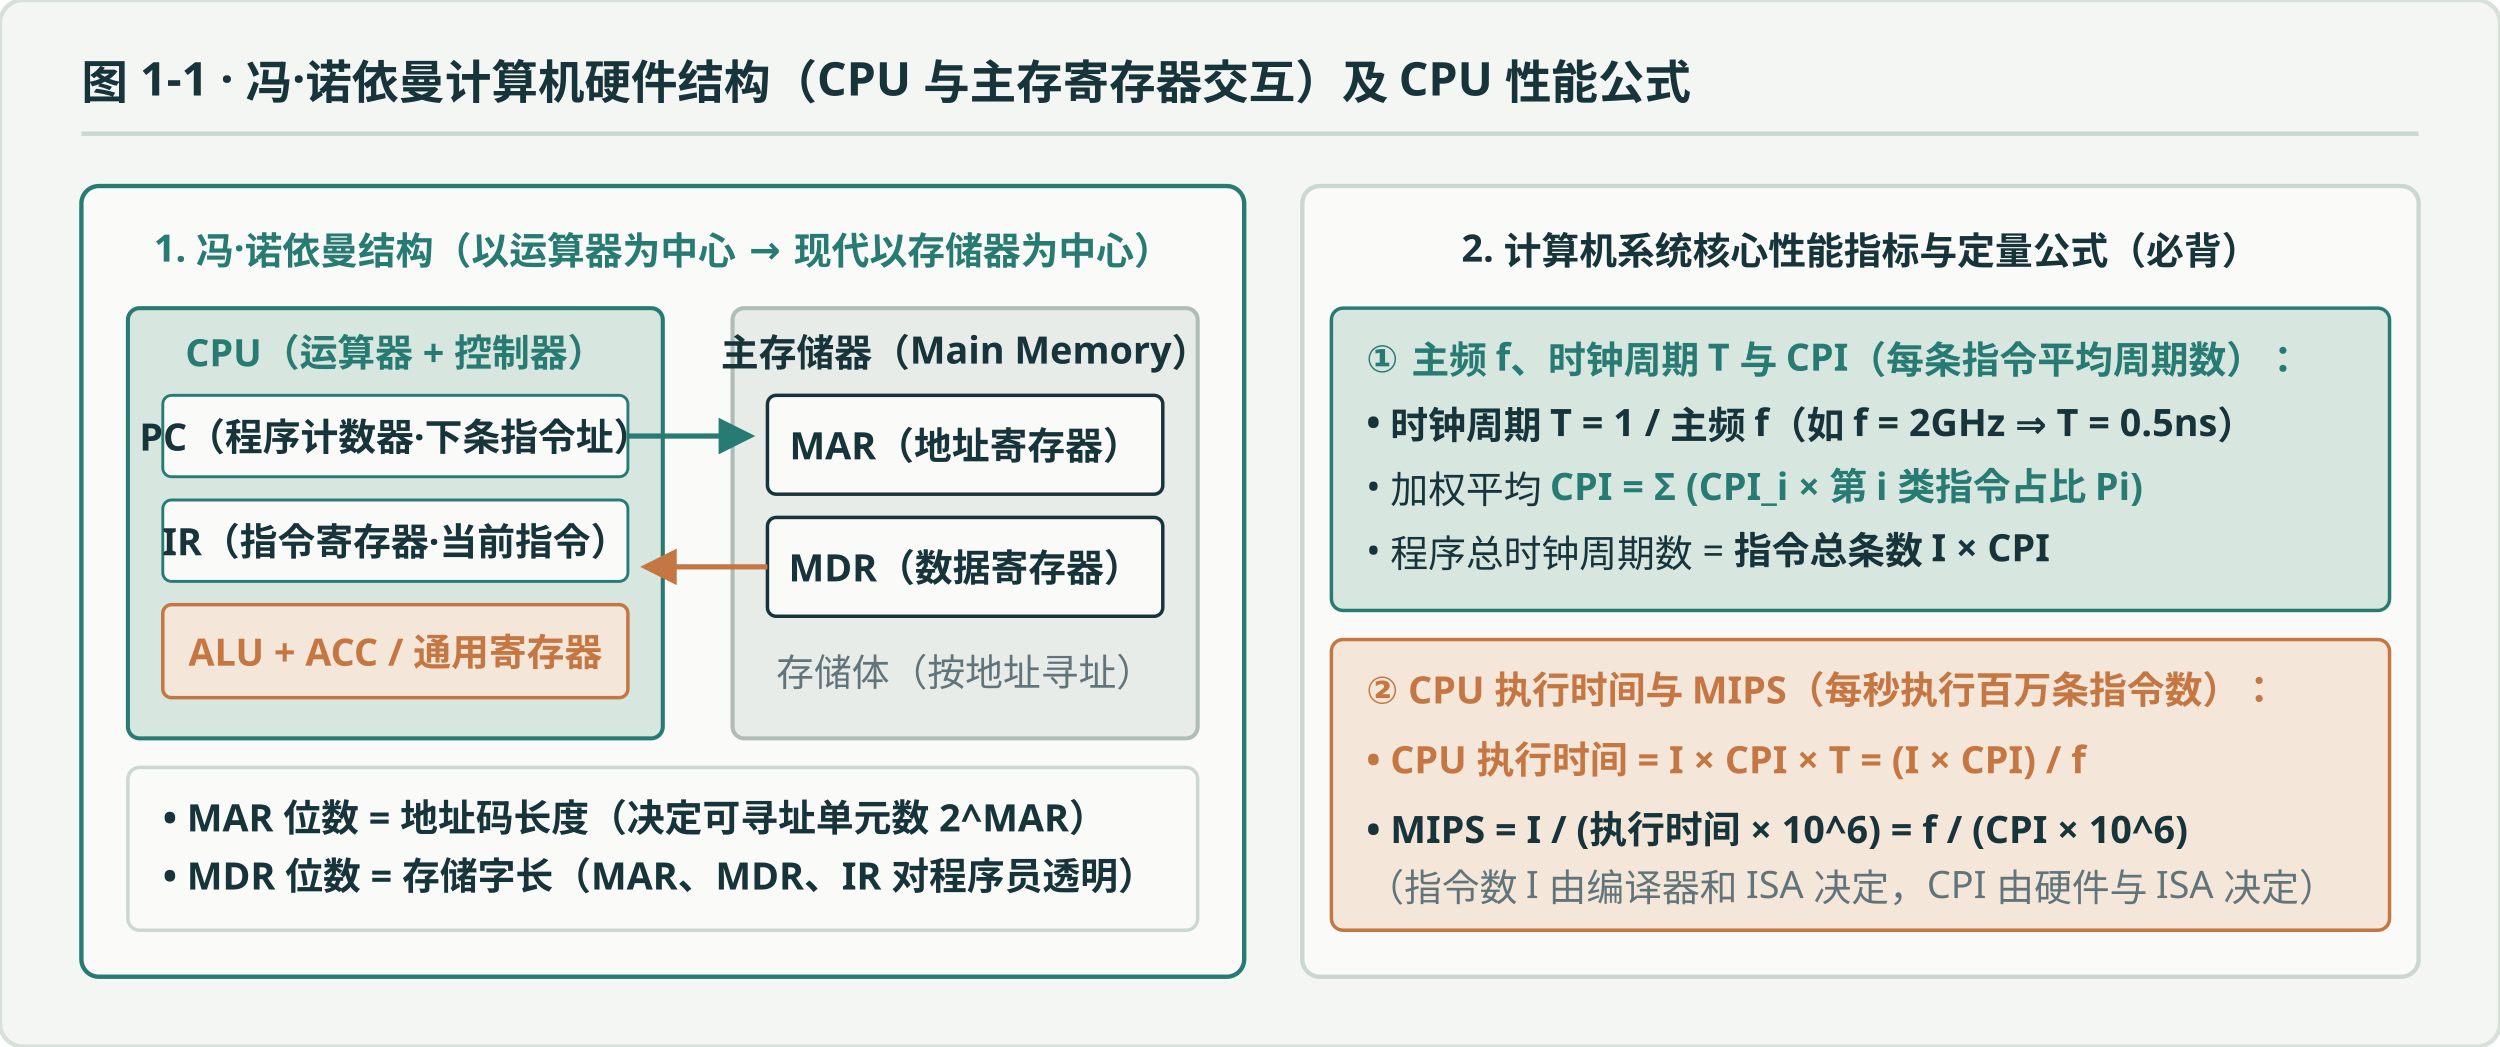
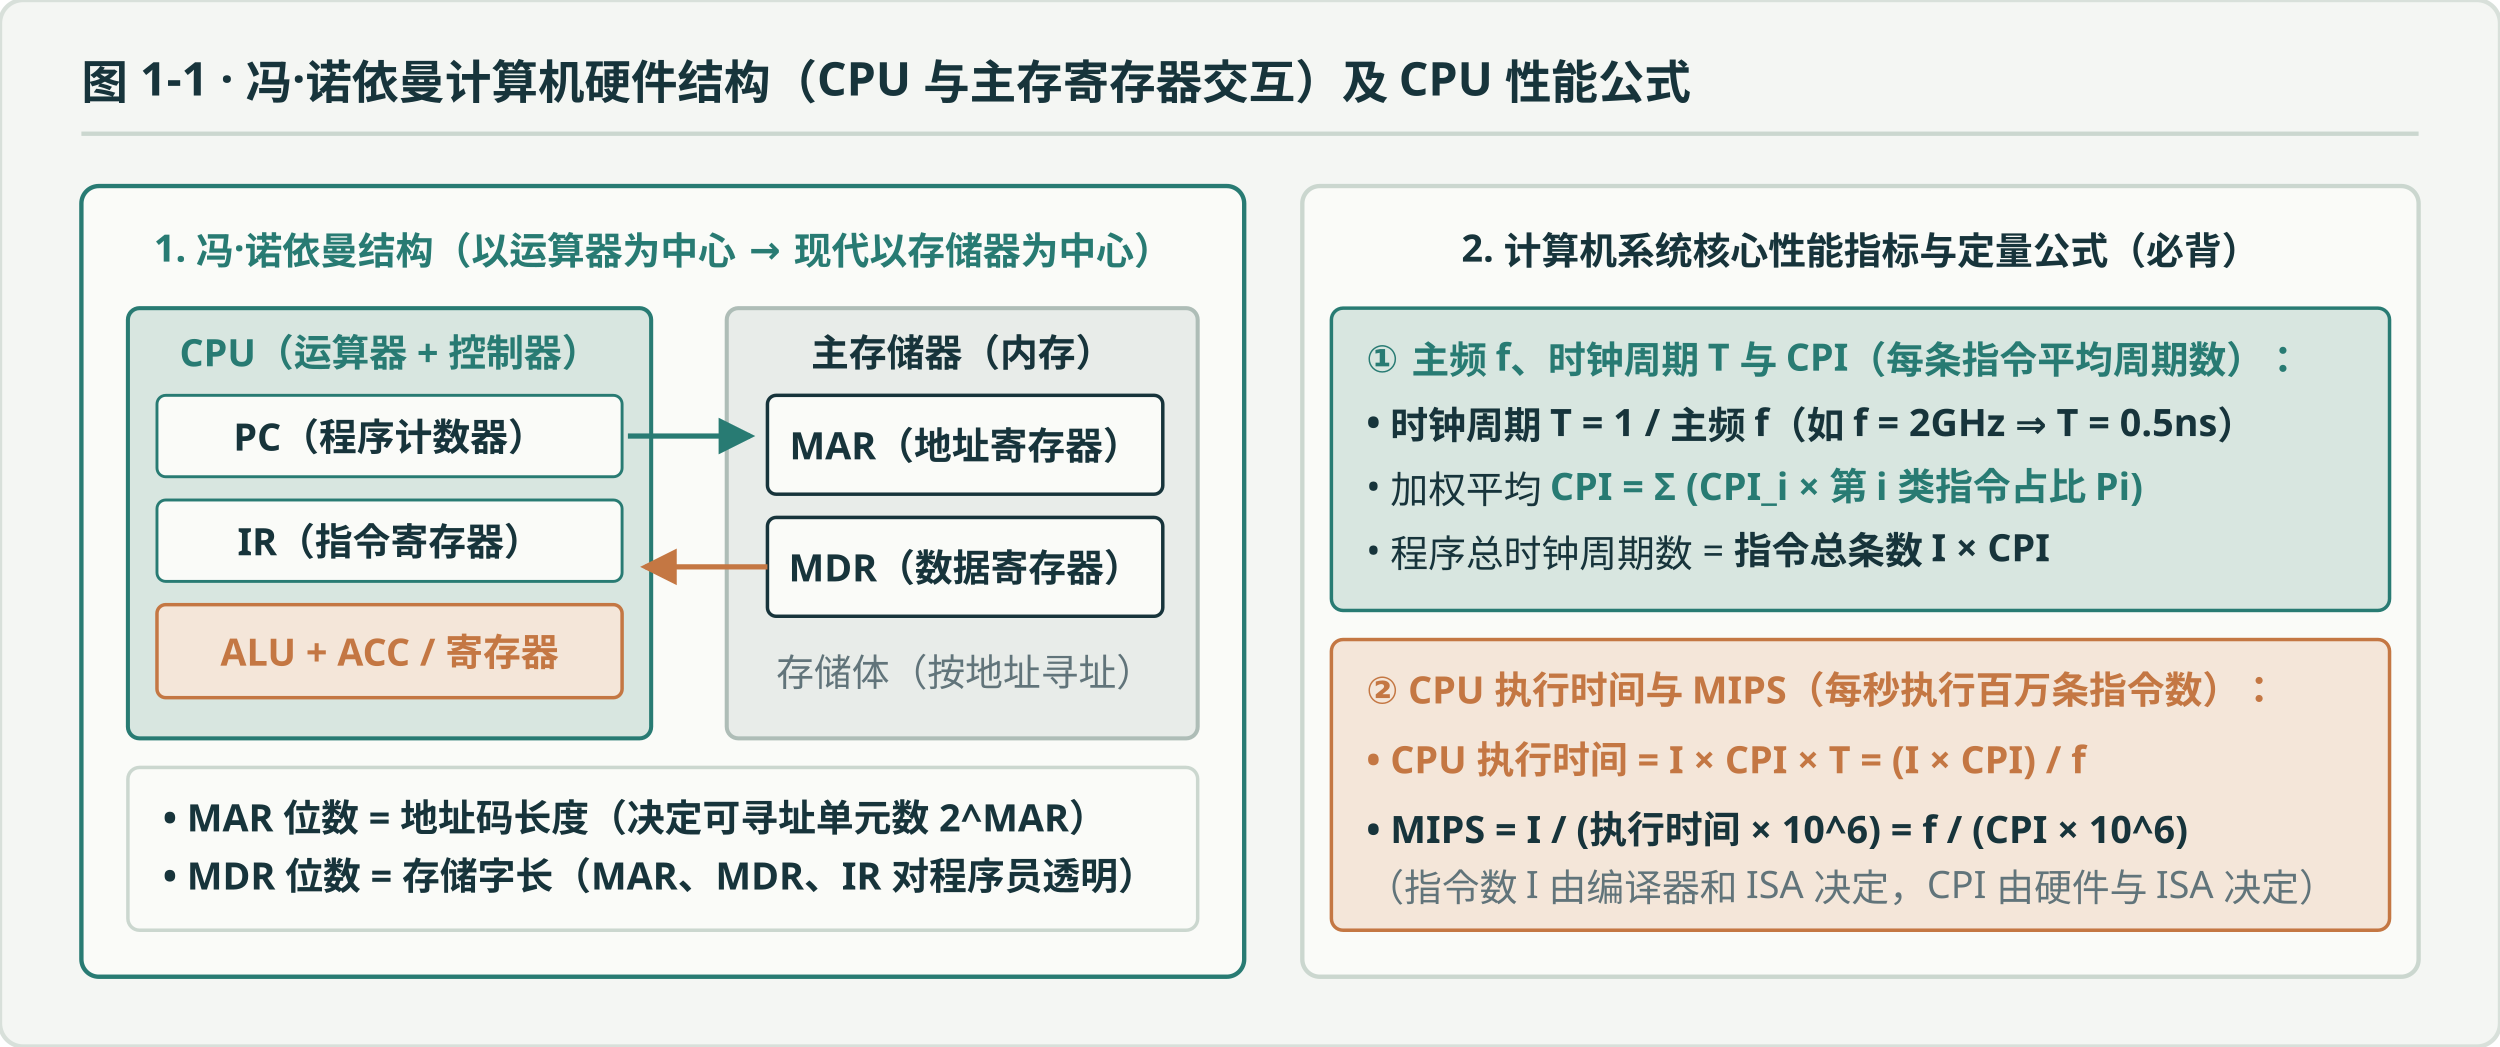
<svg xmlns="http://www.w3.org/2000/svg" width="860" height="360" viewBox="0 0 860 360" role="img" aria-label="冯诺依曼计算机硬件五大部件与CPU性能定量公式">
  <rect width="860" height="360" rx="8" fill="#F4F6F3" stroke="#D8E0DA" stroke-width="1.5" />
  <text x="28" y="34" fill="#17343B" font-family="'Microsoft YaHei','Noto Sans SC',sans-serif" font-size="16" font-weight="700">图 1-1 · 冯·诺依曼计算机硬件结构（CPU 与主存寄存器交互）及 CPU 性能公式</text>
  <line x1="28" y1="46" x2="832" y2="46" stroke="#CBD7CF" stroke-width="1.5" />
  <defs>
    <marker id="aT" markerWidth="7" markerHeight="7" refX="6" refY="3.5" orient="auto">
      <path d="M0,0 L7,3.5 L0,7 Z" fill="#287B73" />
    </marker>
    <marker id="aO" markerWidth="7" markerHeight="7" refX="6" refY="3.5" orient="auto">
      <path d="M0,0 L7,3.5 L0,7 Z" fill="#C47743" />
    </marker>
  </defs>
  <g font-family="'Microsoft YaHei','Noto Sans SC',sans-serif" font-size="13">
    <rect x="28" y="64" width="400" height="272" rx="6" fill="#FAFBF8" stroke="#287B73" stroke-width="1.5" />
    <text x="228" y="90" fill="#287B73" font-weight="700" text-anchor="middle">1. 冯·诺依曼结构（以运算器为中心 → 现代以存储器为中心）</text>
-     <rect x="44" y="106" width="184" height="148" rx="4" fill="#D8E6E0" stroke="#287B73" stroke-width="1.4" />
-     <text x="136" y="126" fill="#287B73" font-weight="700" text-anchor="middle">CPU（运算器 + 控制器）</text>
-     <rect x="56" y="136" width="160" height="28" rx="3" fill="#FAFBF8" stroke="#287B73" stroke-width="1" />
-     <text x="136" y="155" fill="#17343B" font-weight="700" text-anchor="middle">PC（程序计数器·下条指令址）</text>
-     <rect x="56" y="172" width="160" height="28" rx="3" fill="#FAFBF8" stroke="#287B73" stroke-width="1" />
-     <text x="136" y="191" fill="#17343B" font-weight="700" text-anchor="middle">IR（指令寄存器·当前指令）</text>
-     <rect x="56" y="208" width="160" height="32" rx="3" fill="#F4E6D9" stroke="#C47743" stroke-width="1.2" />
-     <text x="136" y="229" fill="#C47743" font-weight="700" text-anchor="middle">ALU + ACC / 通用寄存器</text>
-     <rect x="252" y="106" width="160" height="148" rx="4" fill="#E8ECE9" stroke="#AEBDB7" stroke-width="1.4" />
-     <text x="332" y="126" fill="#17343B" font-weight="700" text-anchor="middle">主存储器（Main Memory）</text>
+     <rect x="44" y="106" width="180" height="148" rx="4" fill="#D8E6E0" stroke="#287B73" stroke-width="1.4" />
+     <text x="134" y="126" fill="#287B73" font-weight="700" text-anchor="middle">CPU（运算器 + 控制器）</text>
+     <rect x="54" y="136" width="160" height="28" rx="3" fill="#FAFBF8" stroke="#287B73" stroke-width="1" />
+     <text x="134" y="155" fill="#17343B" font-weight="700" text-anchor="middle">PC（程序计数器）</text>
+     <rect x="54" y="172" width="160" height="28" rx="3" fill="#FAFBF8" stroke="#287B73" stroke-width="1" />
+     <text x="134" y="191" fill="#17343B" font-weight="700" text-anchor="middle">IR（指令寄存器）</text>
+     <rect x="54" y="208" width="160" height="32" rx="3" fill="#F4E6D9" stroke="#C47743" stroke-width="1.2" />
+     <text x="134" y="229" fill="#C47743" font-weight="700" text-anchor="middle">ALU + ACC / 寄存器</text>
+     <rect x="250" y="106" width="162" height="148" rx="4" fill="#E8ECE9" stroke="#AEBDB7" stroke-width="1.4" />
+     <text x="331" y="126" fill="#17343B" font-weight="700" text-anchor="middle">主存储器（内存）</text>
    <rect x="264" y="136" width="136" height="34" rx="3" fill="#FAFBF8" stroke="#17343B" stroke-width="1.2" />
    <text x="332" y="158" fill="#17343B" font-weight="700" text-anchor="middle">MAR（地址寄存器）</text>
    <rect x="264" y="178" width="136" height="34" rx="3" fill="#FAFBF8" stroke="#17343B" stroke-width="1.2" />
    <text x="332" y="200" fill="#17343B" font-weight="700" text-anchor="middle">MDR（数据寄存器）</text>
    <text x="332" y="236" fill="#61747A" text-anchor="middle">存储体（按地址寻址）</text>
    <line x1="216" y1="150" x2="258" y2="150" stroke="#287B73" stroke-width="1.8" marker-end="url(#aT)" />
    <line x1="264" y1="195" x2="222" y2="195" stroke="#C47743" stroke-width="1.8" marker-end="url(#aO)" />
    <rect x="44" y="264" width="368" height="56" rx="4" fill="#FAFBF8" stroke="#CBD7CF" stroke-width="1.2" />
    <text x="56" y="286" fill="#17343B" font-weight="700">• MAR 位数 = 地址码长度（决定可寻址单元数 2^MAR）</text>
    <text x="56" y="306" fill="#17343B" font-weight="700">• MDR 位数 = 存储字长（MAR、MDR、IR 对程序员透明）</text>
    <rect x="448" y="64" width="384" height="272" rx="6" fill="#FAFBF8" stroke="#CBD7CF" stroke-width="1.5" />
    <text x="640" y="90" fill="#17343B" font-weight="700" text-anchor="middle">2. 计算机系统核心性能指标与定量公式（必背）</text>
    <rect x="458" y="106" width="364" height="104" rx="4" fill="#D8E6E0" stroke="#287B73" stroke-width="1.2" />
    <text x="470" y="128" fill="#287B73" font-weight="700">① 主频 f、时钟周期 T 与 CPI（每条指令平均周期数）：</text>
    <text x="470" y="150" fill="#17343B" font-weight="700">• 时钟周期 T = 1 / 主频 f（如 f = 2GHz ⇒ T = 0.5ns）</text>
    <text x="470" y="172" fill="#17343B">• 加权平均 <tspan font-weight="700" fill="#287B73">CPI = Σ (CPI_i × 第 i 类指令占比 Pi)</tspan>
    </text>
    <text x="470" y="194" fill="#17343B">• 程序总时钟周期数 = <tspan font-weight="700">指令总条数 I × CPI</tspan>
    </text>
    <rect x="458" y="220" width="364" height="100" rx="4" fill="#F4E6D9" stroke="#C47743" stroke-width="1.2" />
    <text x="470" y="242" fill="#C47743" font-weight="700">② CPU 执行时间与 MIPS（每秒执行百万条指令数）：</text>
    <text x="470" y="266" fill="#C47743" font-weight="700">• CPU 执行时间 = I × CPI × T = (I × CPI) / f</text>
    <text x="470" y="290" fill="#17343B" font-weight="700">• MIPS = I / (执行时间 × 10^6) = f / (CPI × 10^6)</text>
    <text x="470" y="310" fill="#61747A">（指令数 I 由编译器和 ISA 决定，CPI 由硬件与 ISA 决定）</text>
  </g>
</svg>
